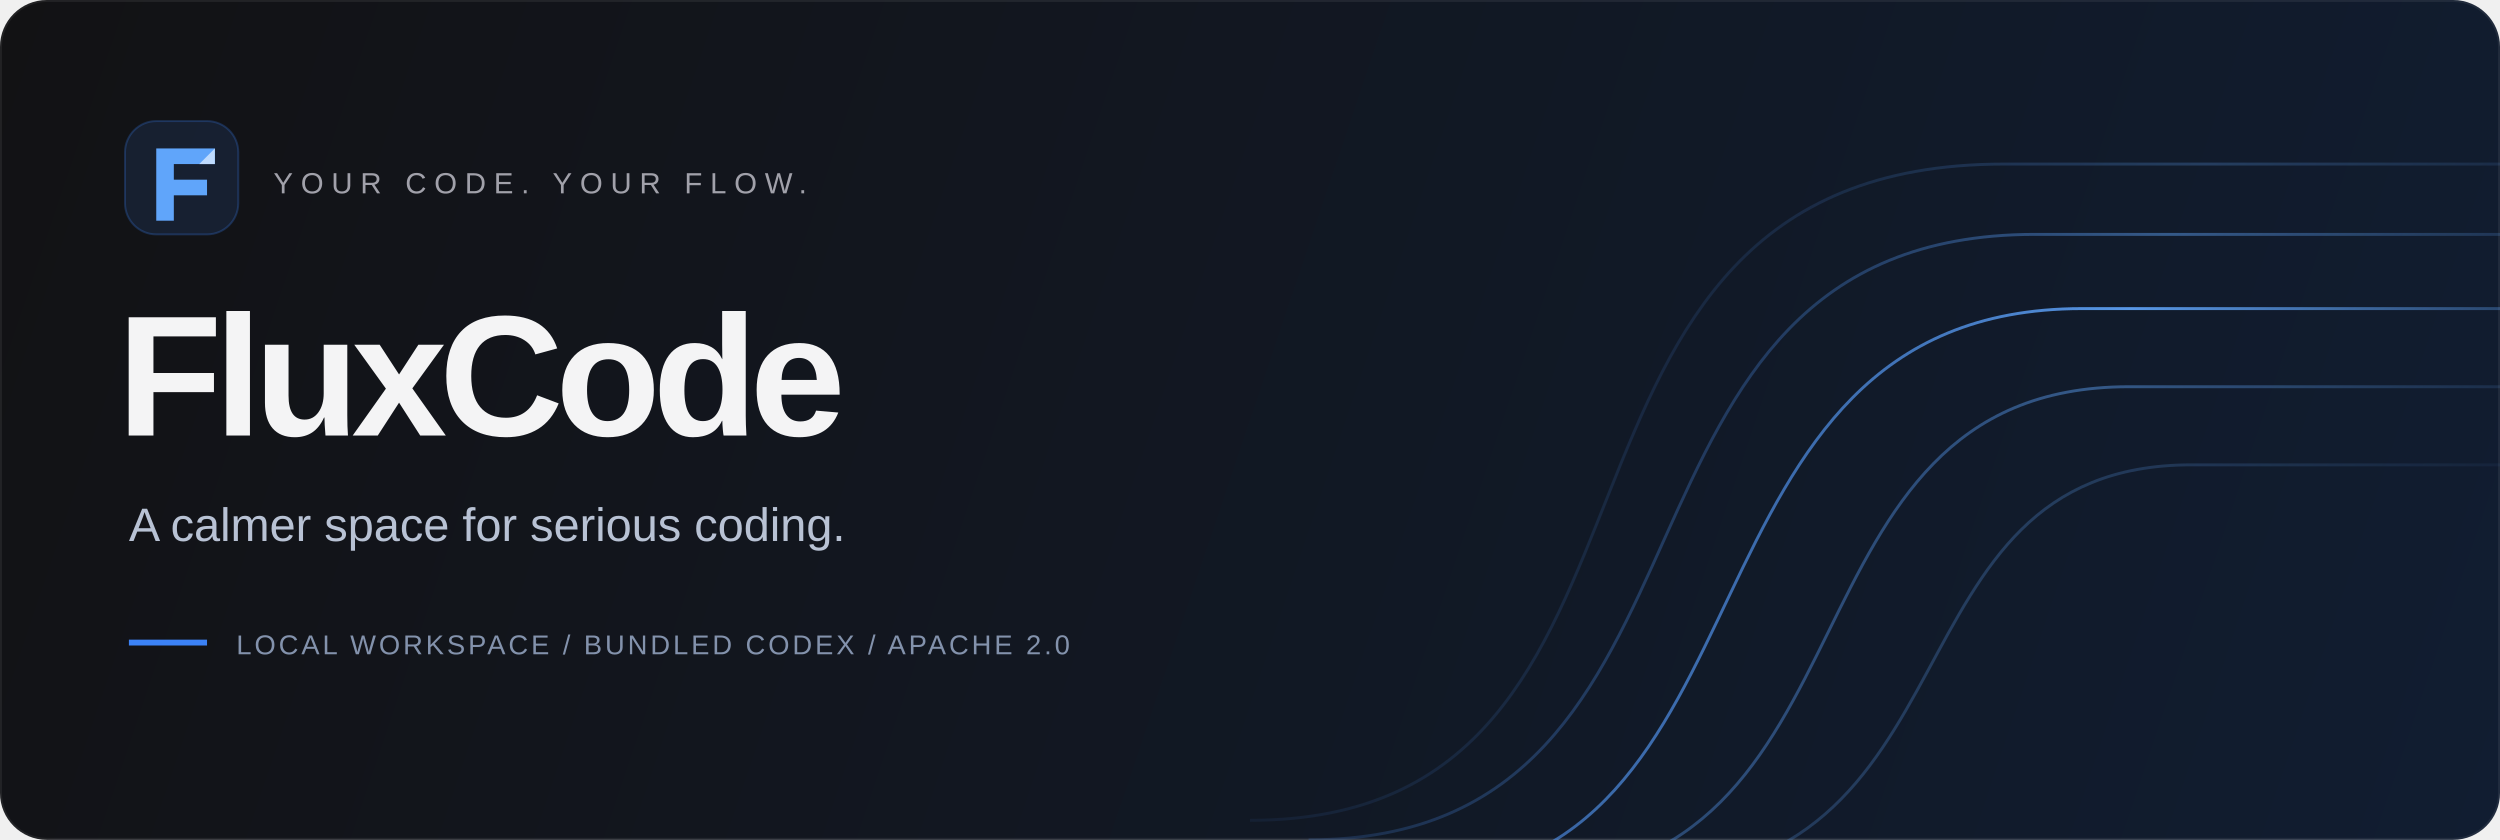
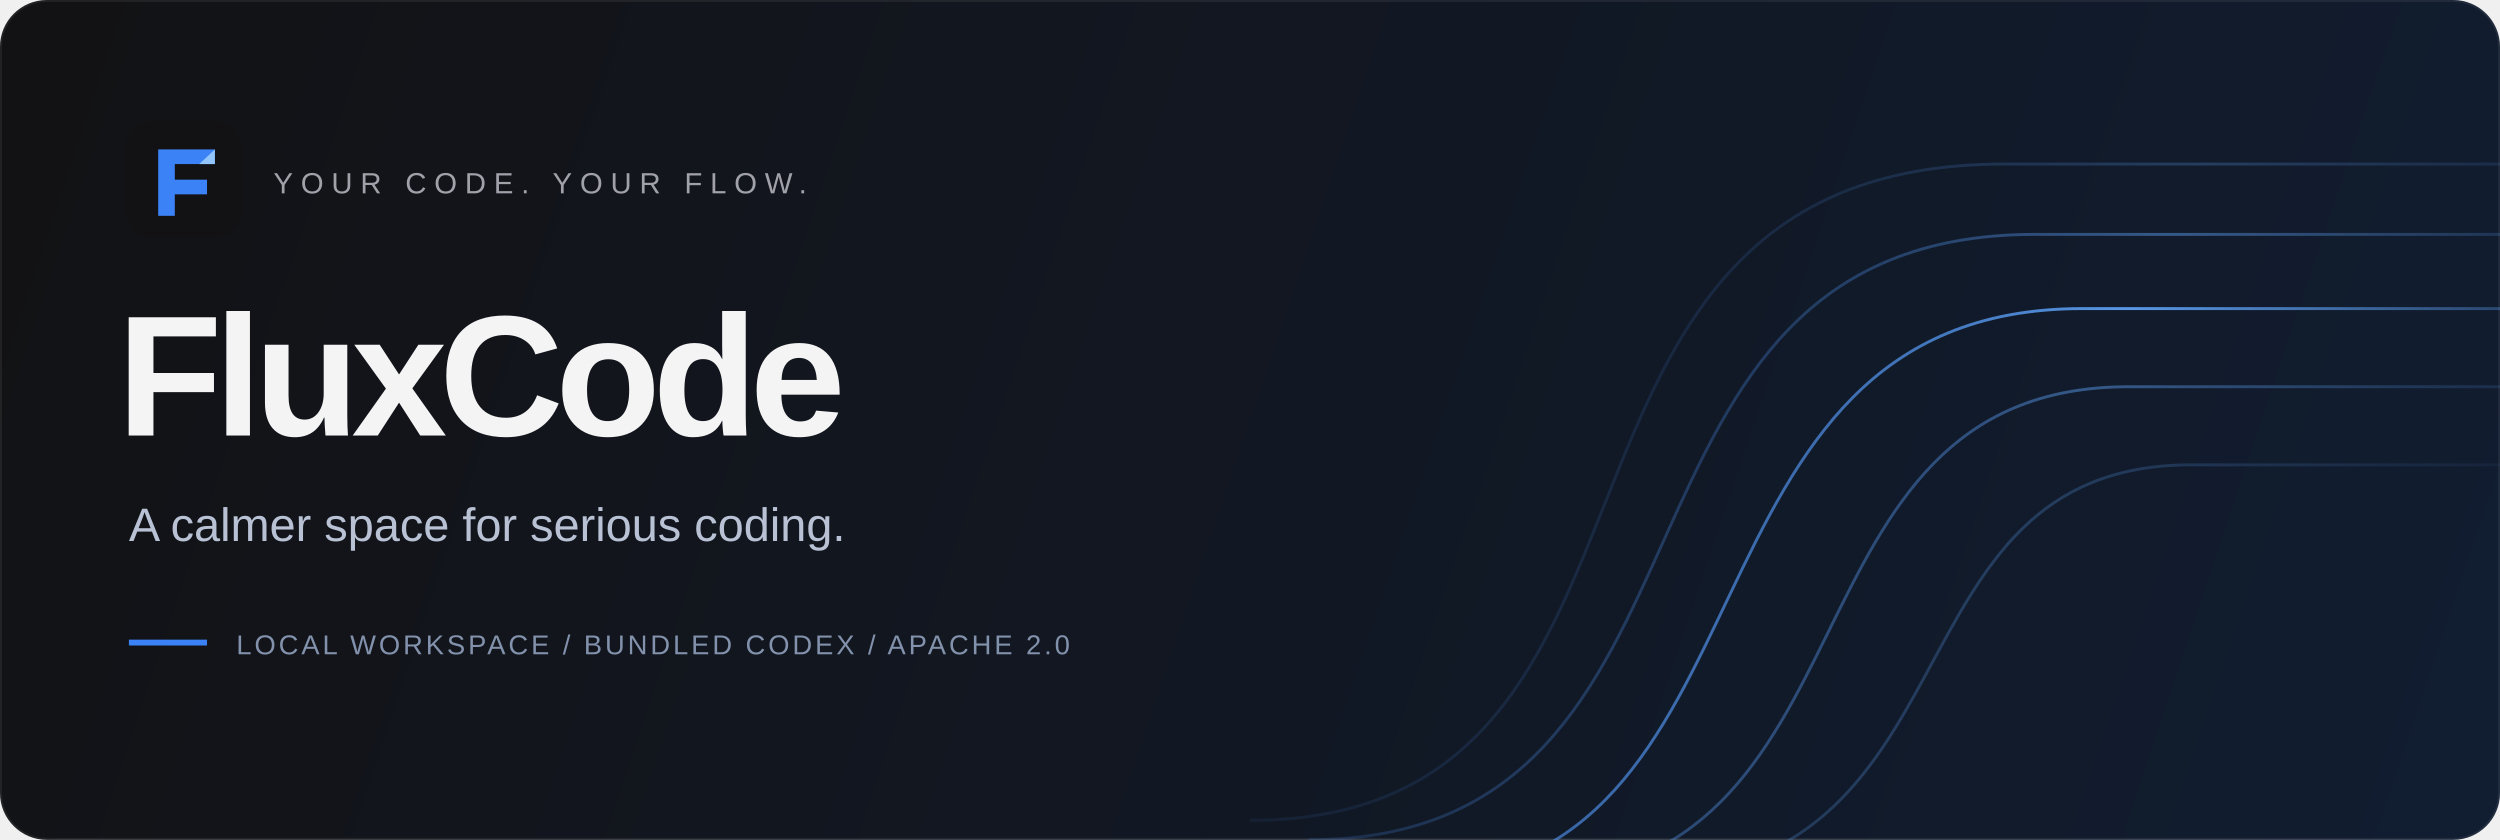
<svg xmlns="http://www.w3.org/2000/svg" width="1280" height="430" viewBox="0 0 1280 430" fill="none">
  <defs>
    <linearGradient id="bg" x2="1280" y2="430" gradientUnits="userSpaceOnUse">
      <stop stop-color="#121214" />
      <stop offset="1" stop-color="#111D31" />
    </linearGradient>
    <linearGradient id="flow" x1="680" y1="100" x2="1260" y2="400" gradientUnits="userSpaceOnUse">
      <stop stop-color="#3B82F6" stop-opacity="0" />
      <stop offset=".6" stop-color="#60A5FA" />
      <stop offset="1" stop-color="#60A5FA" stop-opacity="0" />
    </linearGradient>
  </defs>
  <rect width="1280" height="430" rx="24" fill="url(#bg)" />
  <rect x=".5" y=".5" width="1279" height="429" rx="23.5" stroke="#FFFFFF" stroke-opacity=".07" />
  <g stroke="url(#flow)" stroke-width="1.5">
    <path d="M640 420C880 420 762 84 1026 84H1280" opacity=".25" />
    <path d="M670 430C898 430 805 120 1042 120H1280" opacity=".45" />
    <path d="M720 450C917 450 850 158 1066 158H1280" opacity=".9" />
    <path d="M778 450C968 450 905 198 1090 198H1280" opacity=".45" />
    <path d="M835 450C1018 450 961 238 1122 238H1280" opacity=".25" />
  </g>
-   <rect x="64" y="62" width="58" height="58" rx="16" fill="#3B82F6" fill-opacity=".12" stroke="#3B82F6" stroke-opacity=".25" />
-   <path d="M80 76h30v8H89v8h17v8H89v13h-9z" fill="#60A5FA" />
-   <path d="M110 76v8h-8z" fill="#BFDBFE" />
+   <g transform="translate(62 60) scale(0.25)">
+     <rect x="8" y="8" width="240" height="240" rx="58" fill="#121214" />
+     <path d="M76 66h116v30H110v32h66v30h-66v44H76z" fill="#3b82f6" />
+     <path d="M192 66v30h-32z" fill="#93c5fd" />
+   </g>
  <text x="140" y="99" fill="#A1A1AA" font-family="Segoe UI,Arial,sans-serif" font-size="15" letter-spacing="4">YOUR CODE. YOUR FLOW.</text>
  <text x="60" y="223" fill="#F4F4F5" font-family="Segoe UI,Arial,sans-serif" font-weight="600" font-size="88" letter-spacing="-4">FluxCode</text>
  <text x="66" y="277" fill="#B8C2D4" font-family="Segoe UI,Arial,sans-serif" font-size="24">A calmer space for serious coding.</text>
  <path d="M66 329h40" stroke="#3B82F6" stroke-width="3" />
  <text x="121" y="335" fill="#8392AC" font-family="Segoe UI,Arial,sans-serif" font-size="14" letter-spacing="1.5">LOCAL WORKSPACE / BUNDLED CODEX / APACHE 2.0</text>
</svg>
